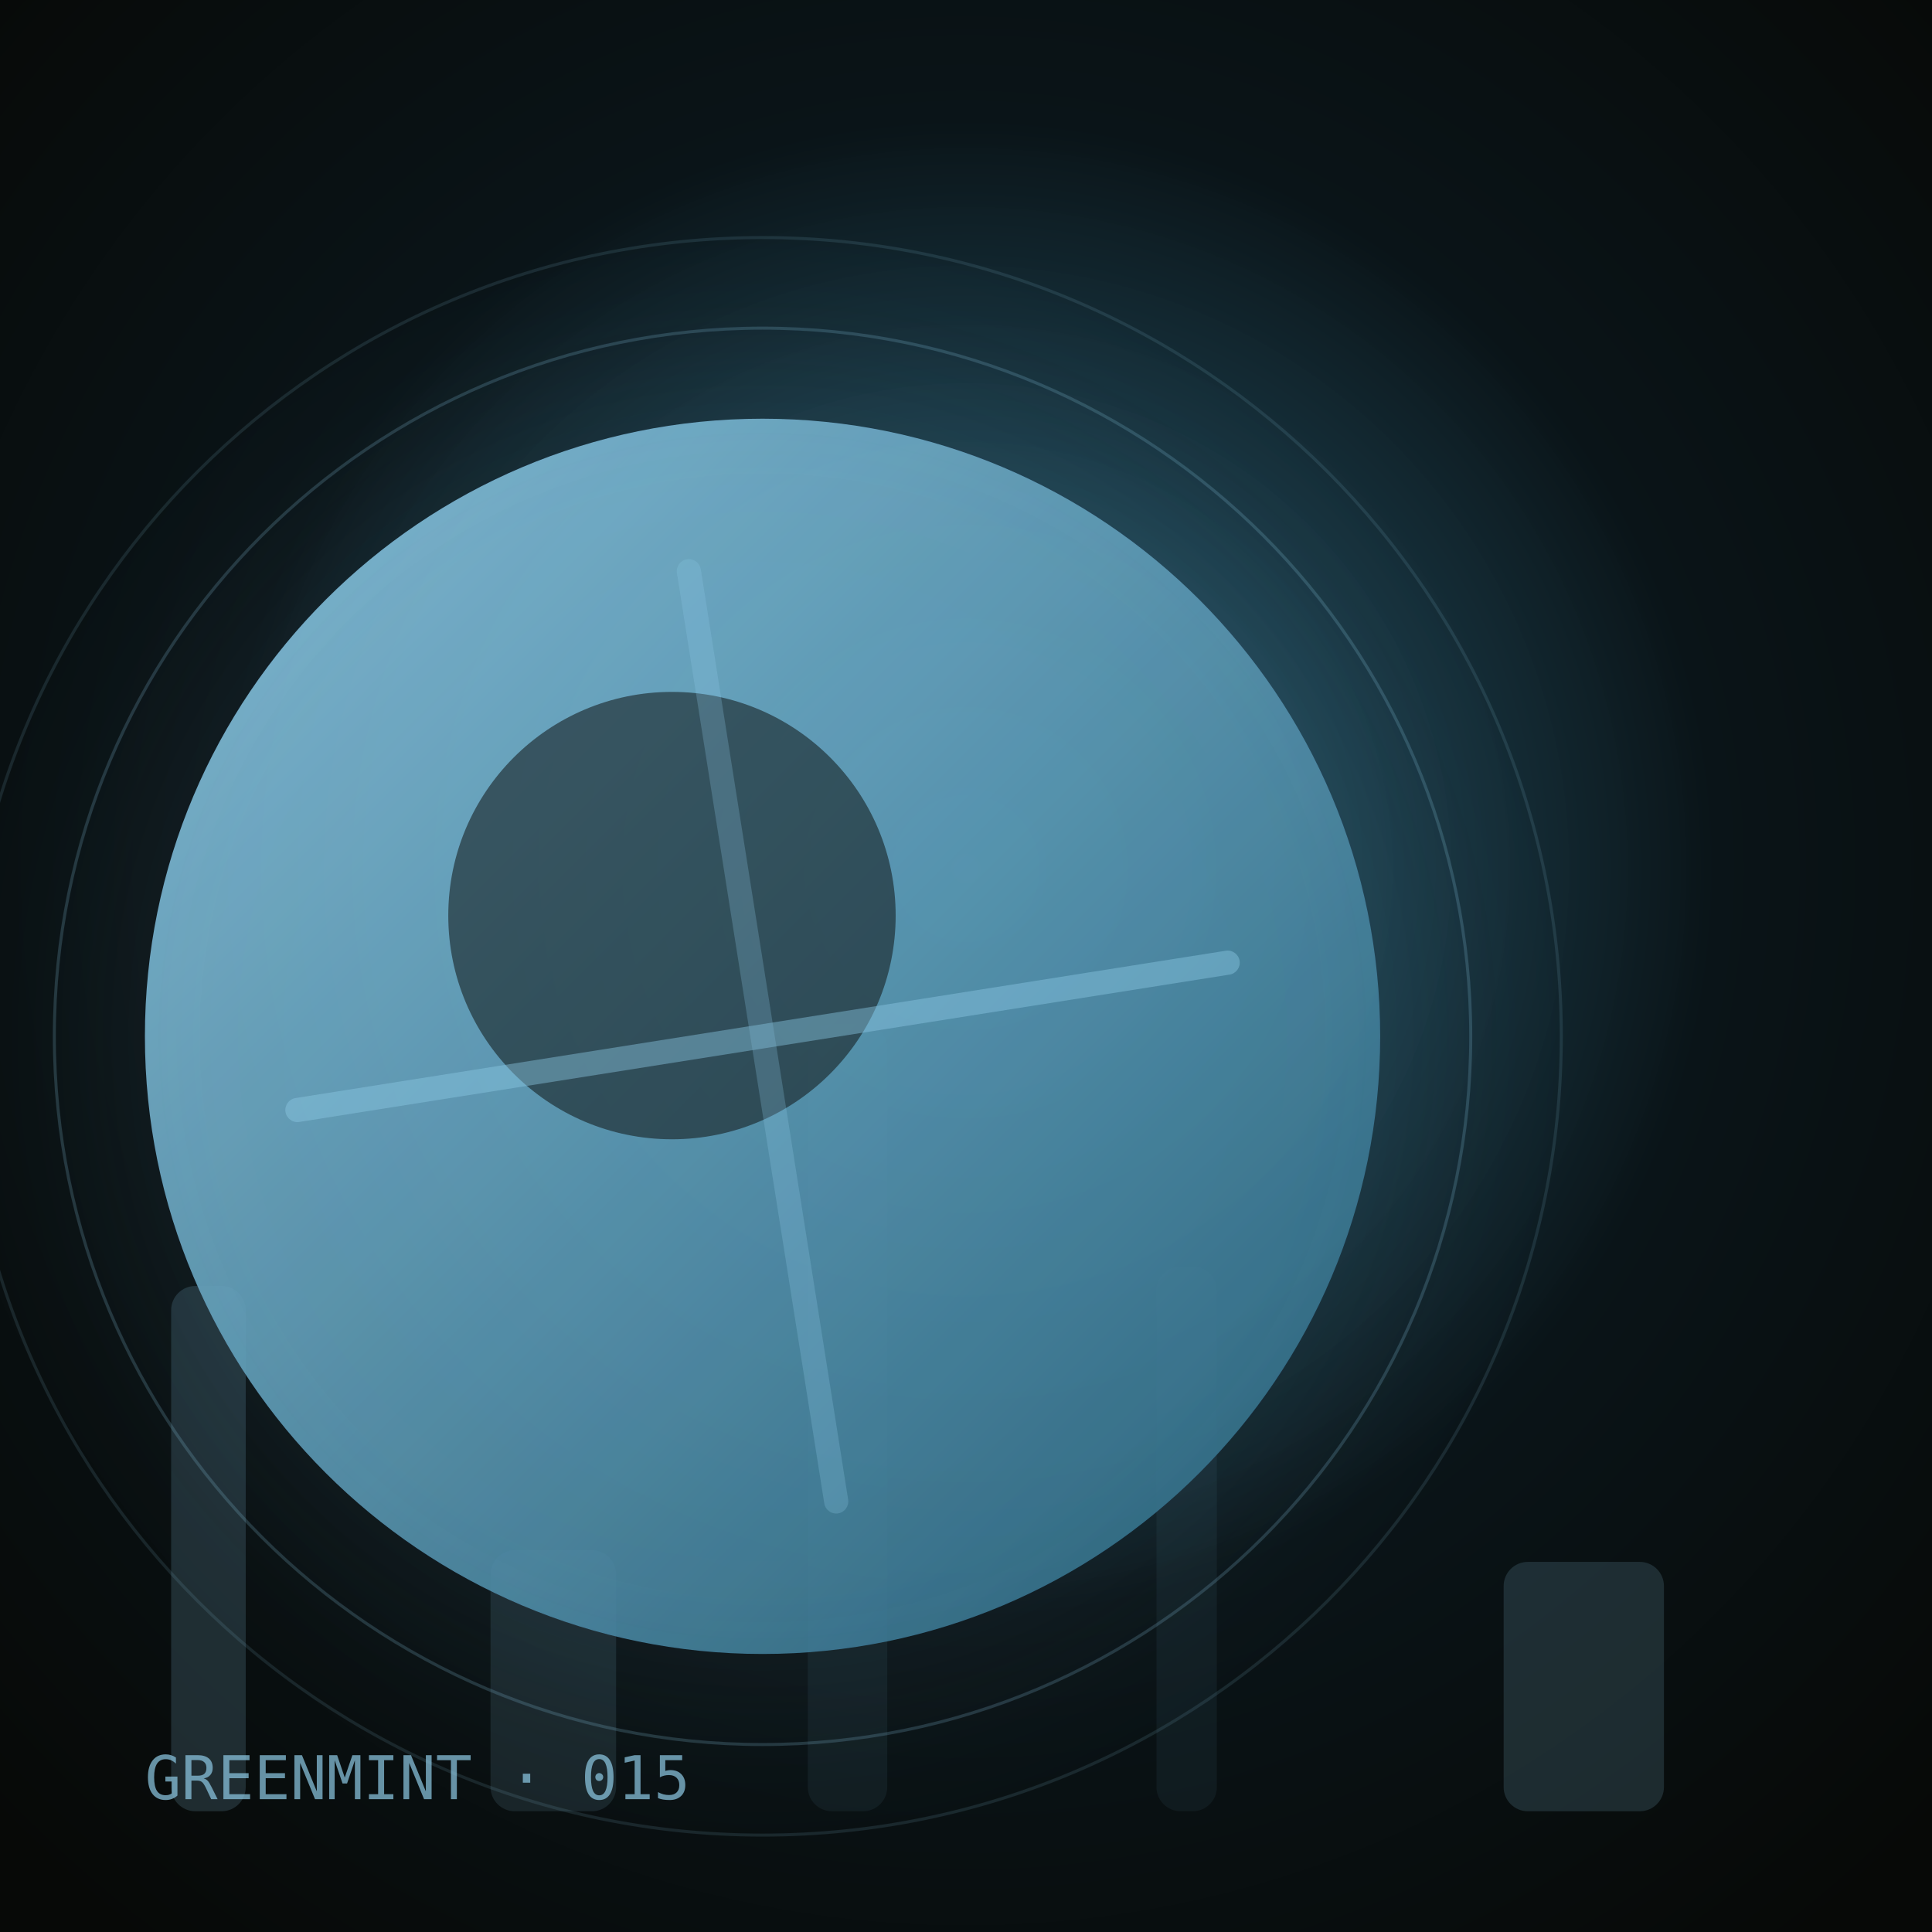
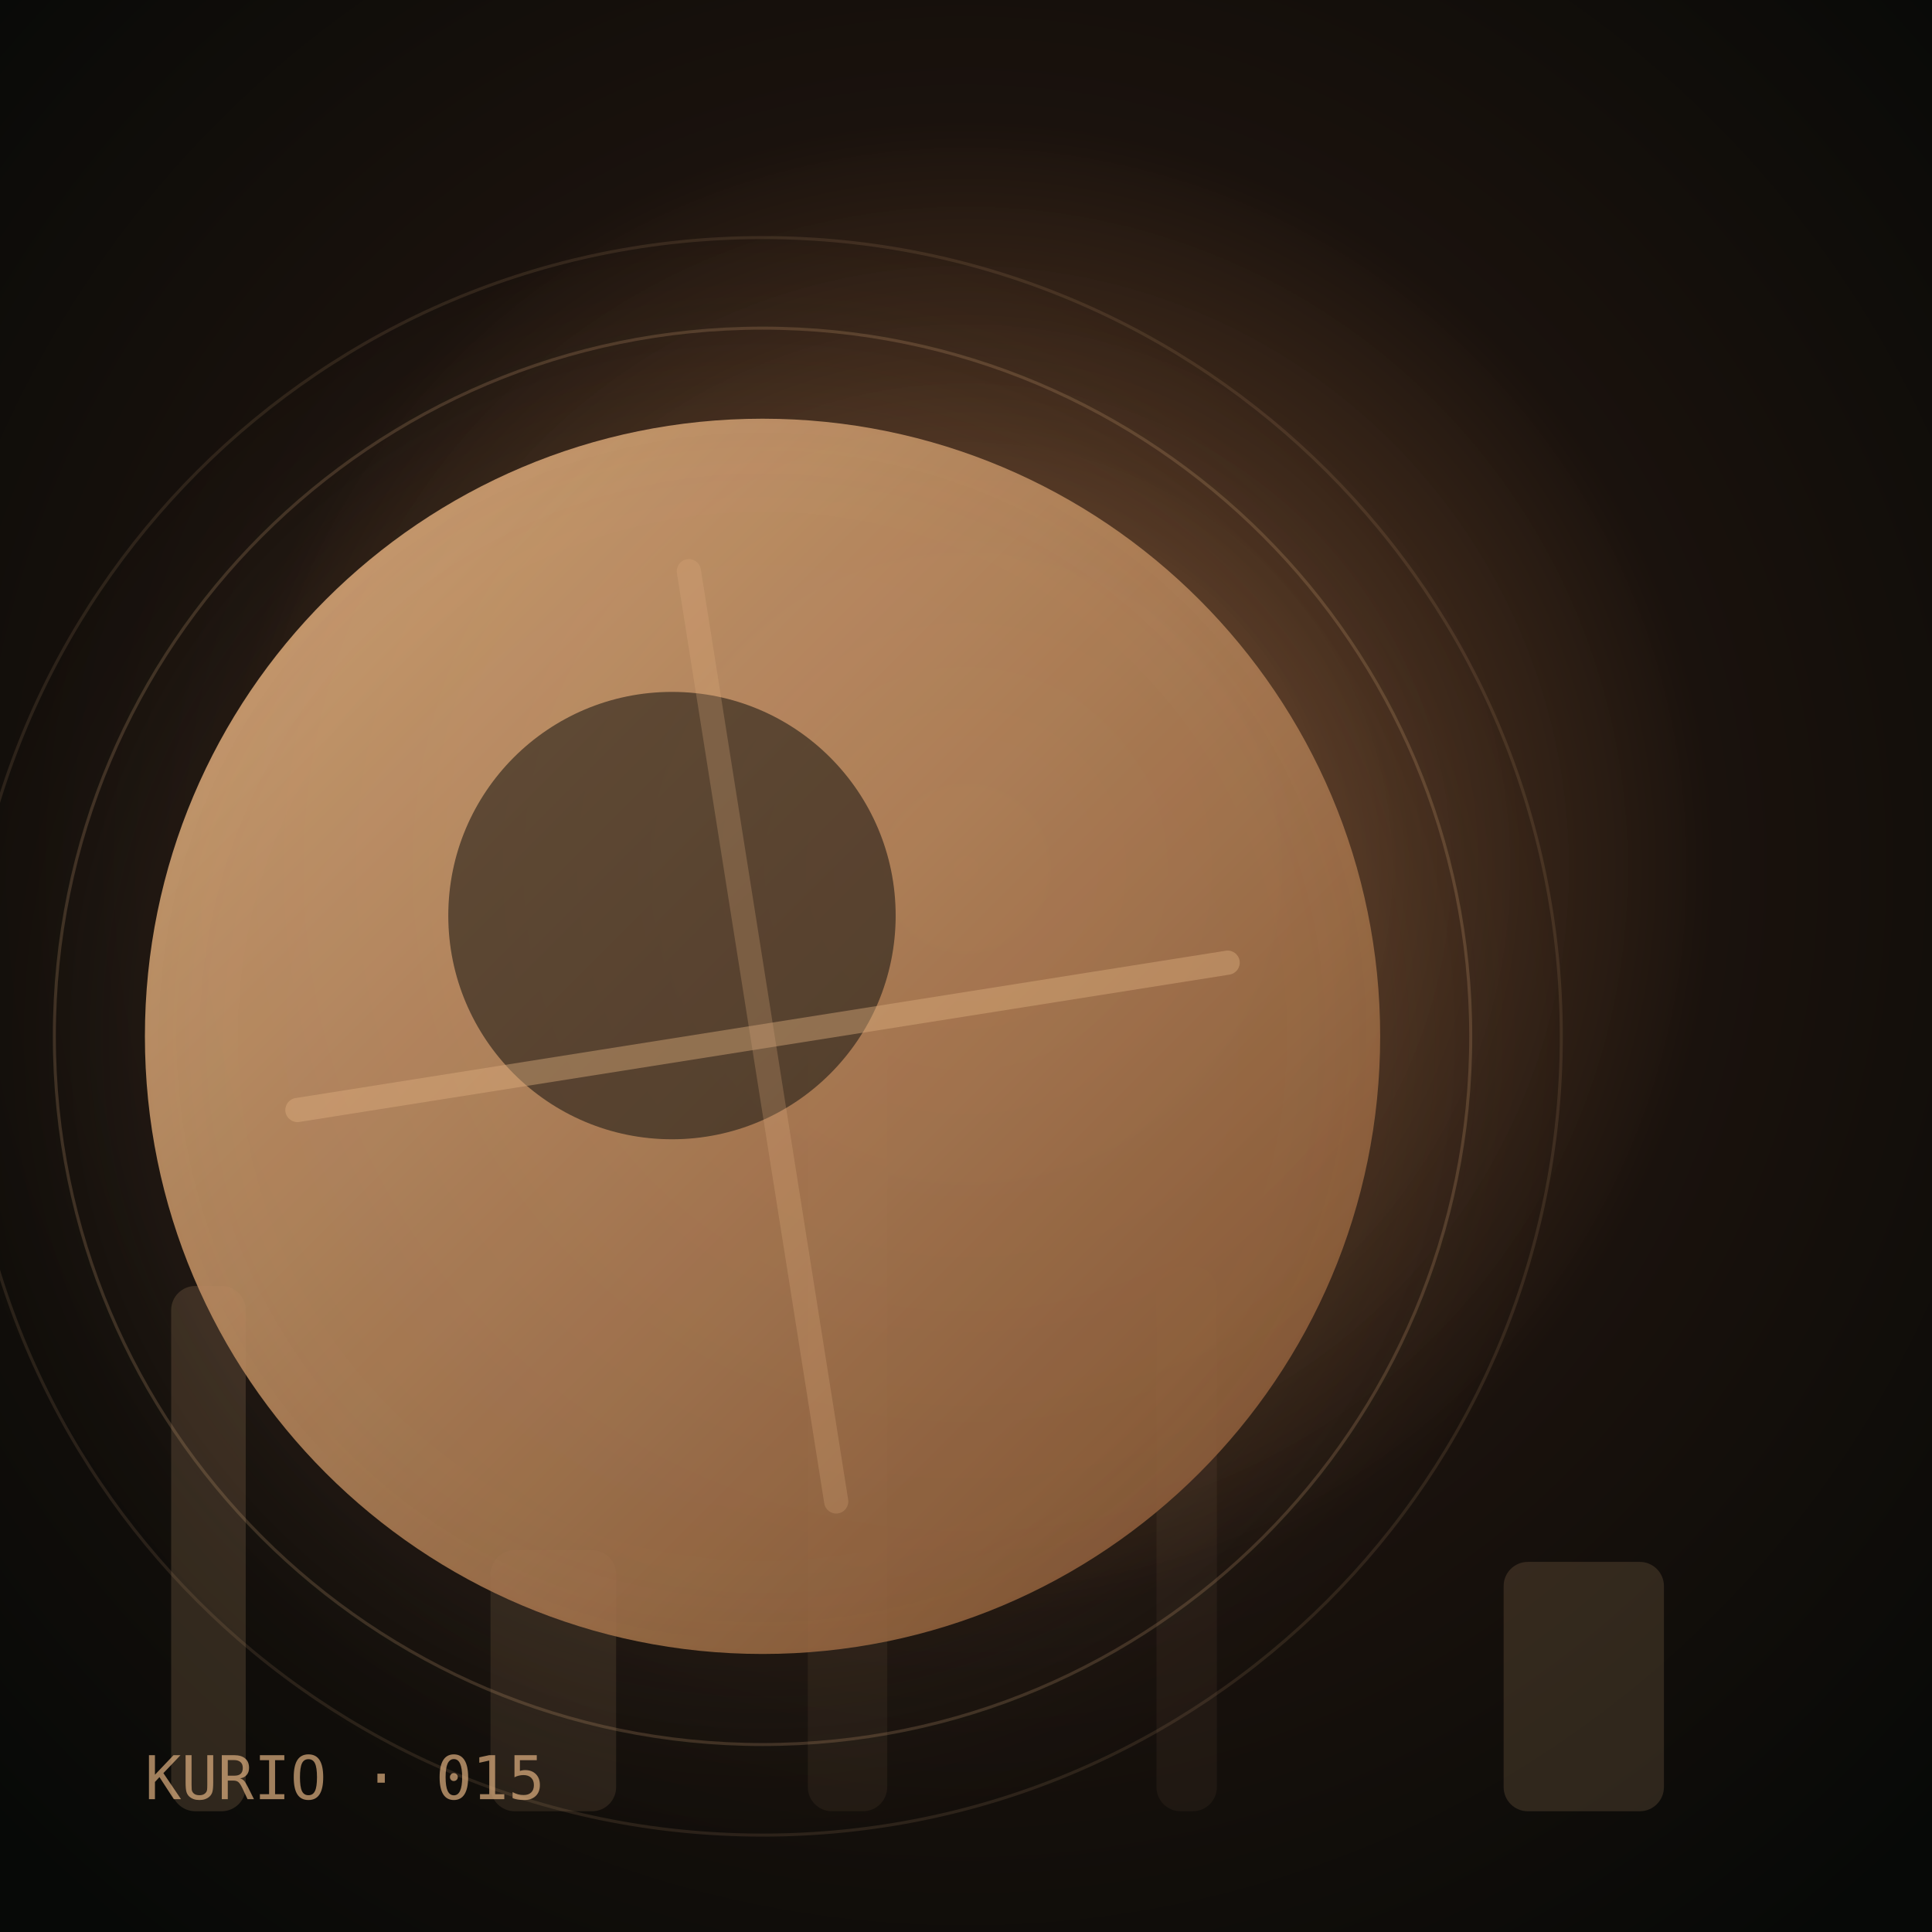
<svg xmlns="http://www.w3.org/2000/svg" viewBox="0 0 640 640" width="640" height="640" role="img" aria-label="Arte generativa 15">
  <defs>
    <radialGradient id="g15" cx="50%" cy="45%" r="70%">
-       <stop offset="0%" stop-color="#23607a" stop-opacity="0.95" />
-       <stop offset="55%" stop-color="#0a1418" stop-opacity="1" />
+       <stop offset="0%" stop-color="#7a4b2a" stop-opacity="0.95" />
+       <stop offset="55%" stop-color="#1a120d" stop-opacity="1" />
      <stop offset="100%" stop-color="#070907" />
    </radialGradient>
    <linearGradient id="l15" x1="0" y1="0" x2="1" y2="1">
-       <stop offset="0%" stop-color="#8ecae6" />
-       <stop offset="100%" stop-color="#23607a" />
+       <stop offset="0%" stop-color="#e0b080" />
+       <stop offset="100%" stop-color="#7a4b2a" />
    </linearGradient>
    <filter id="blur15">
      <feGaussianBlur stdDeviation="26" />
    </filter>
  </defs>
  <rect width="640" height="640" fill="url(#g15)" />
-   <rect x="56.7" y="426.0" width="24.7" height="174.0" rx="8" fill="#8ecae6" opacity="0.17" />
-   <rect x="162.5" y="513.5" width="41.6" height="86.5" rx="8" fill="#8ecae6" opacity="0.12" />
-   <rect x="267.6" y="339.2" width="26.3" height="260.8" rx="8" fill="#8ecae6" opacity="0.07" />
-   <rect x="383.1" y="419.6" width="20.0" height="180.4" rx="8" fill="#8ecae6" opacity="0.06" />
-   <rect x="498.1" y="517.4" width="53.1" height="82.6" rx="8" fill="#8ecae6" opacity="0.16" />
-   <g opacity="0.5" stroke="#8ecae6" stroke-width="1" fill="none">
+   <rect x="56.7" y="426.0" width="24.7" height="174.0" rx="8" fill="#e0b080" opacity="0.17" />
+   <rect x="162.5" y="513.5" width="41.6" height="86.5" rx="8" fill="#e0b080" opacity="0.12" />
+   <rect x="267.6" y="339.2" width="26.3" height="260.8" rx="8" fill="#e0b080" opacity="0.07" />
+   <rect x="383.1" y="419.6" width="20.0" height="180.4" rx="8" fill="#e0b080" opacity="0.06" />
+   <rect x="498.1" y="517.4" width="53.1" height="82.6" rx="8" fill="#e0b080" opacity="0.16" />
+   <g opacity="0.5" stroke="#e0b080" stroke-width="1" fill="none">
    <circle cx="252.6" cy="343.3" r="264.6" opacity="0.25" />
    <circle cx="252.6" cy="343.3" r="234.6" opacity="0.4" />
  </g>
  <circle cx="252.6" cy="343.3" r="204.6" fill="url(#l15)" opacity="0.9" />
  <circle cx="222.6" cy="303.3" r="74.1" fill="#070907" opacity="0.55" />
  <g transform="rotate(351 252.6 343.3)" opacity="0.85">
-     <rect x="92.6" y="339.3" width="320" height="8" rx="4" fill="#8ecae6" opacity="0.5" />
-     <rect x="248.6" y="183.3" width="8" height="320" rx="4" fill="#8ecae6" opacity="0.3" />
+     <rect x="92.6" y="339.3" width="320" height="8" rx="4" fill="#e0b080" opacity="0.5" />
+     <rect x="248.6" y="183.3" width="8" height="320" rx="4" fill="#e0b080" opacity="0.3" />
  </g>
-   <circle cx="252.6" cy="343.3" r="220" fill="#8ecae6" opacity="0.06" filter="url(#blur15)" />
-   <text x="48" y="596" font-family="monospace" font-size="20" fill="#8ecae6" opacity="0.7">GREENMINT · 015</text>
+   <circle cx="252.6" cy="343.3" r="220" fill="#e0b080" opacity="0.06" filter="url(#blur15)" />
+   <text x="48" y="596" font-family="monospace" font-size="20" fill="#e0b080" opacity="0.7">KURIO · 015</text>
</svg>
